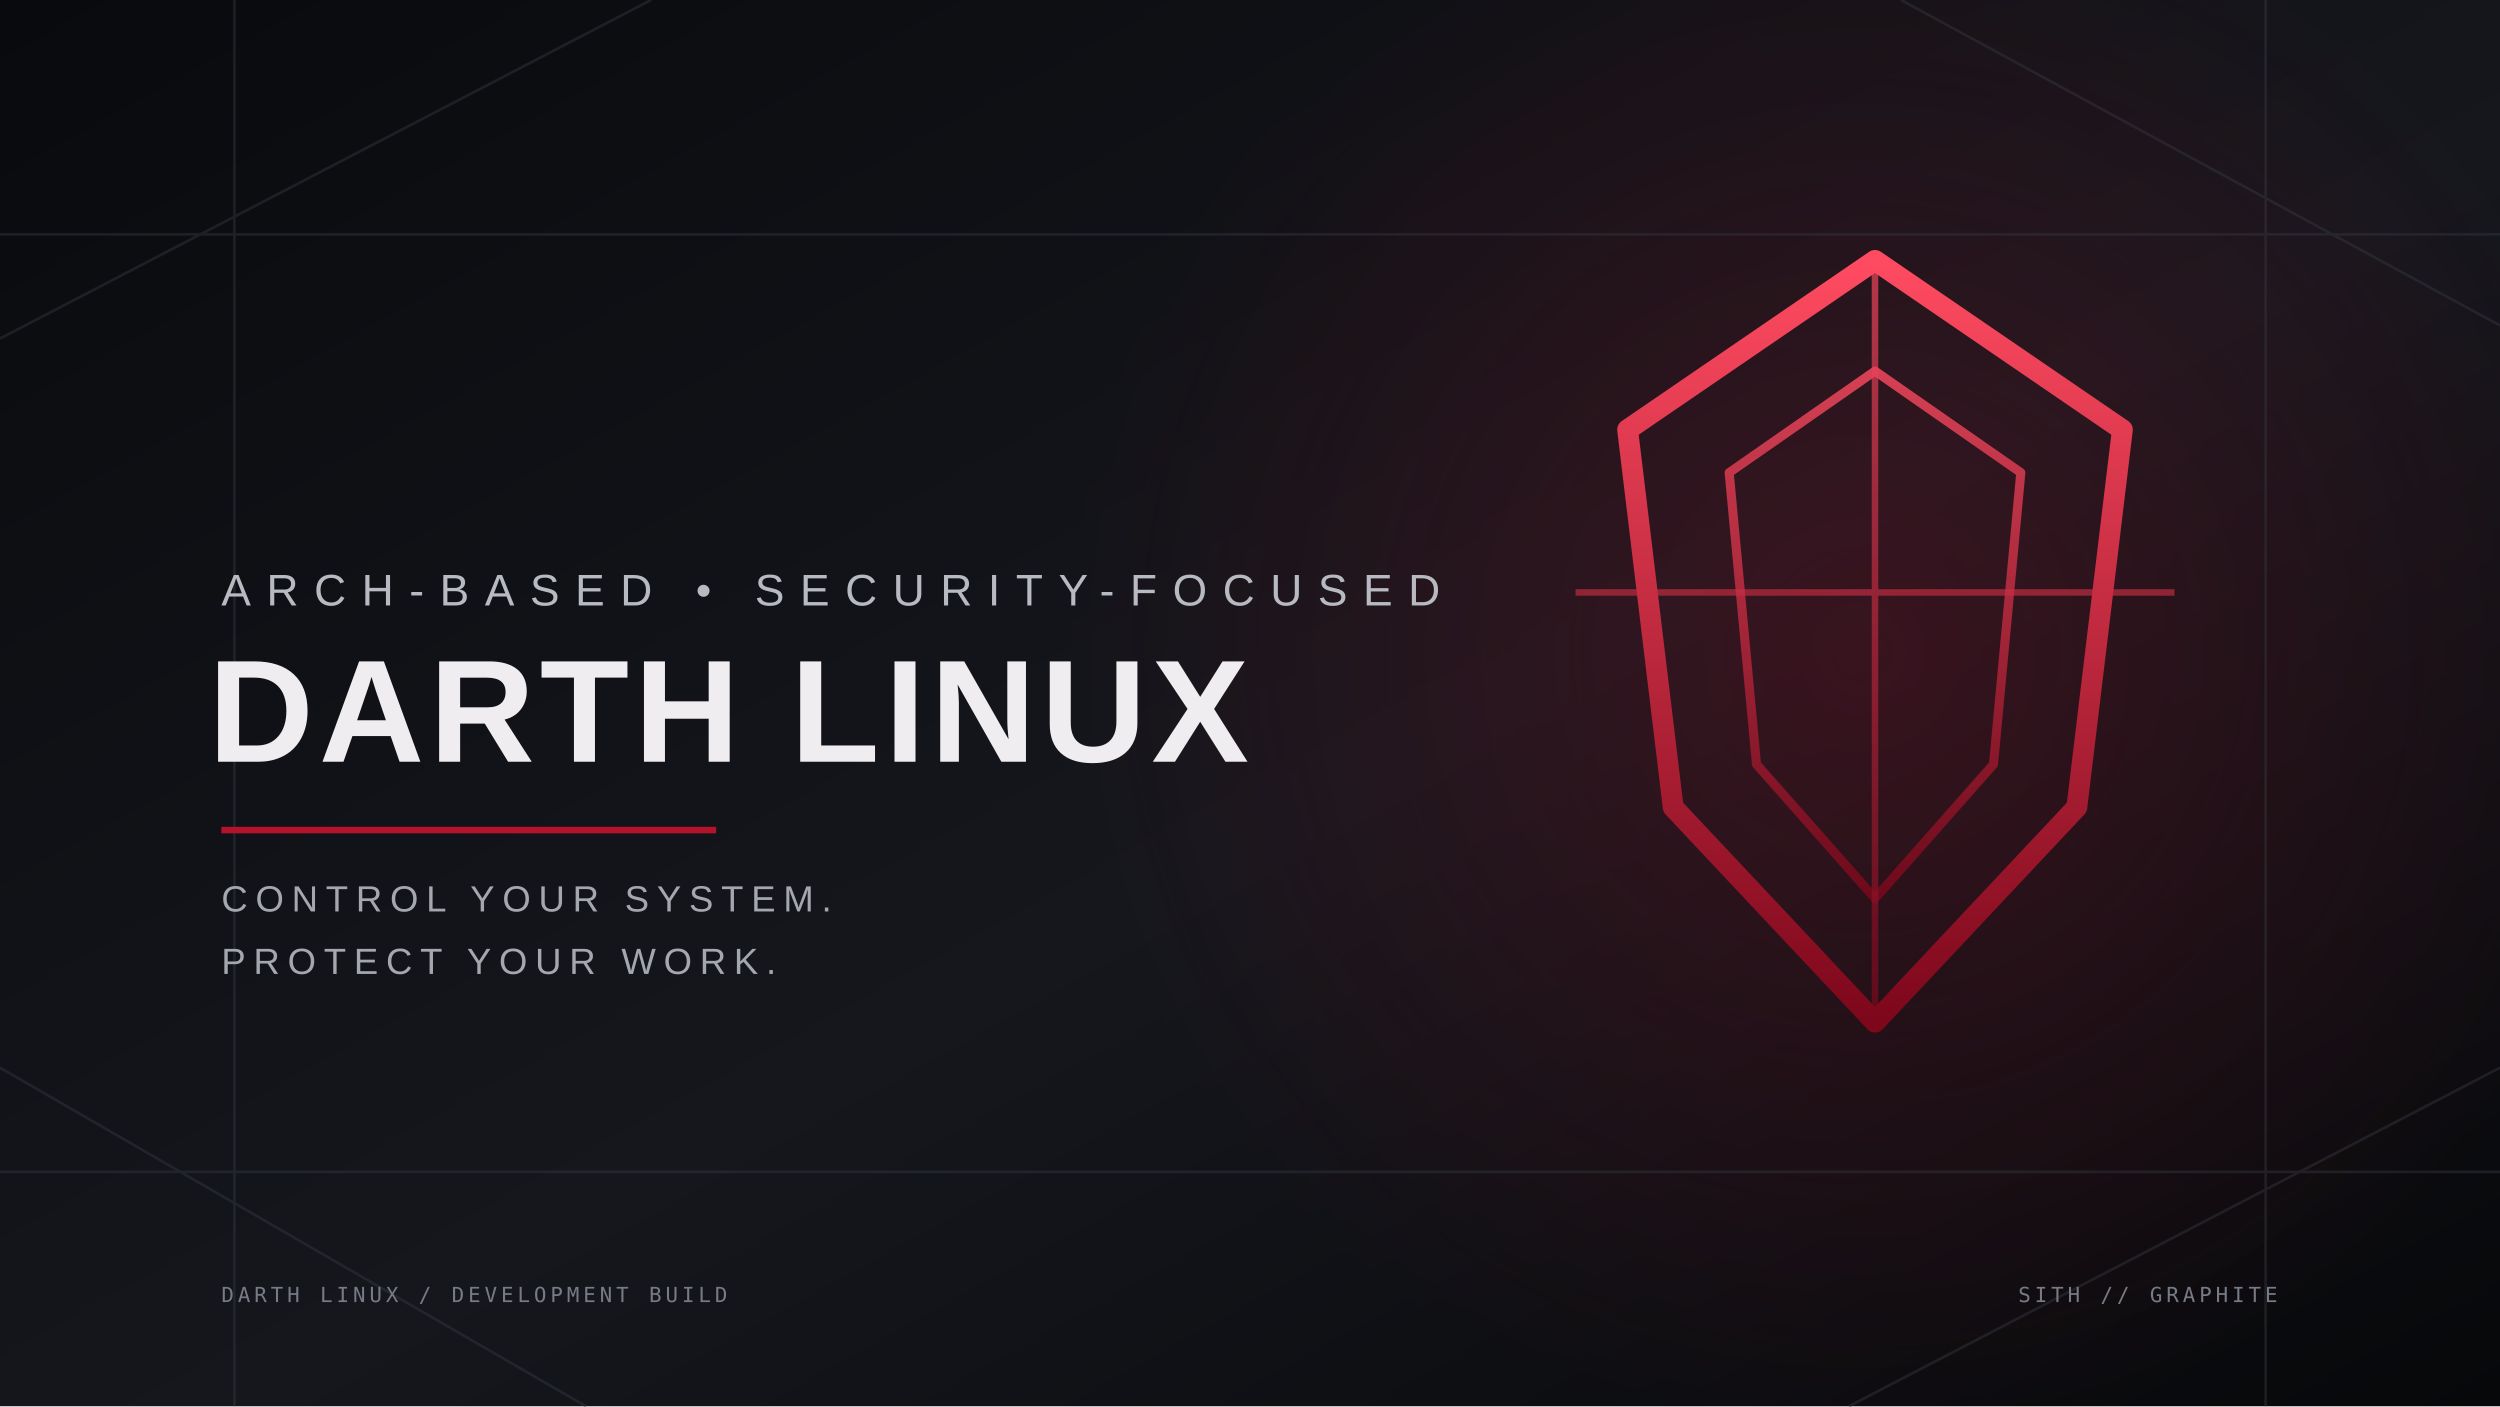
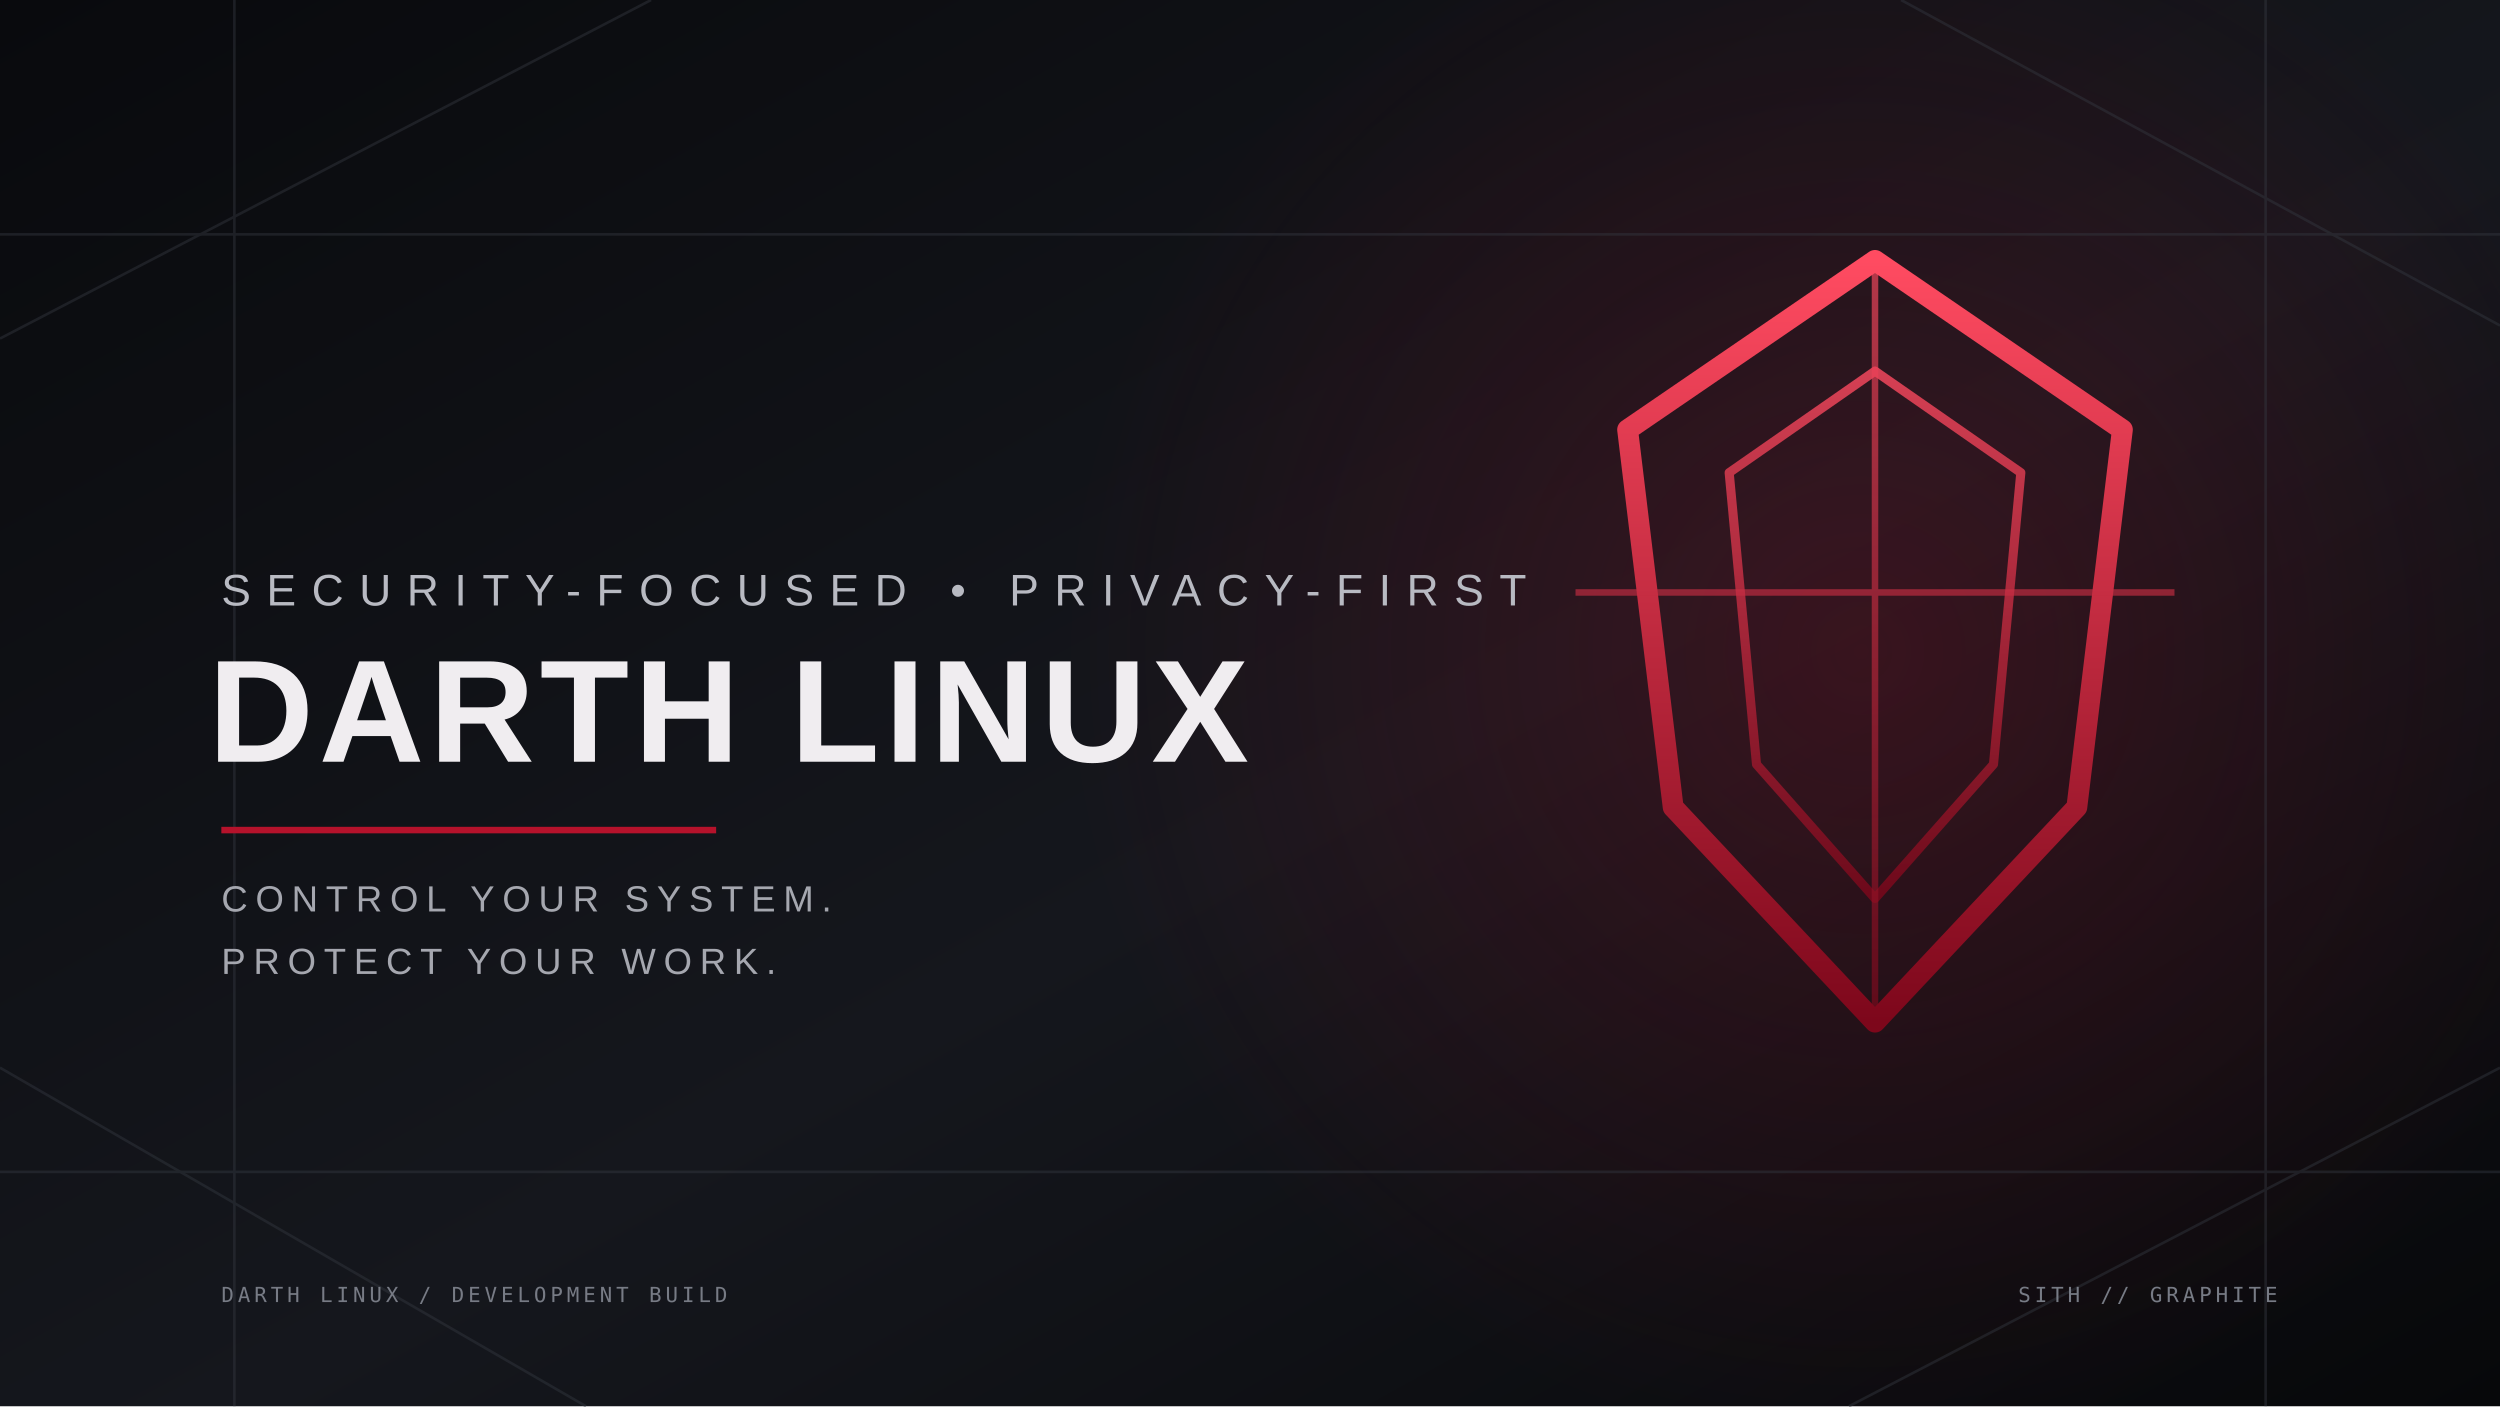
<svg xmlns="http://www.w3.org/2000/svg" width="1920" height="1080" viewBox="0 0 1920 1080">
  <defs>
    <linearGradient id="bg" x2="1" y2="1">
      <stop stop-color="#090a0d" />
      <stop offset=".55" stop-color="#15171d" />
      <stop offset="1" stop-color="#07080a" />
    </linearGradient>
    <radialGradient id="glow">
      <stop stop-color="#8f1026" stop-opacity=".30" />
      <stop offset="1" stop-color="#8f1026" stop-opacity="0" />
    </radialGradient>
    <linearGradient id="blade" x2="0" y2="1">
      <stop stop-color="#ff4b61" />
      <stop offset="1" stop-color="#7d071b" />
    </linearGradient>
  </defs>
  <rect width="1920" height="1080" fill="url(#bg)" />
  <circle cx="1430" cy="500" r="620" fill="url(#glow)" />
  <g fill="none" stroke="#343840" stroke-width="2" opacity=".45">
    <path d="M0 180H1920M0 900H1920M180 0V1080M1740 0V1080" />
    <path d="M0 260L500 0M1420 1080L1920 820M0 820L450 1080M1460 0L1920 250" />
  </g>
  <g transform="translate(1440 500)" fill="none" stroke="url(#blade)" stroke-width="16" stroke-linejoin="round">
    <path d="M0-300L190-170L155 120L0 285L-155 120L-190-170Z" />
    <path d="M0-215L112-137L91 87L0 190L-91 87L-112-137Z" stroke-width="7" opacity=".8" />
    <path d="M-230-45H230M0-300V285" stroke-width="5" opacity=".65" />
  </g>
  <g fill="#f0edf0" font-family="Arial,Helvetica,sans-serif">
-     <text x="170" y="465" font-size="34" letter-spacing="12" fill="#b8bac2">ARCH-BASED • SECURITY-FOCUSED</text>
+     <text x="170" y="465" font-size="34" letter-spacing="12" fill="#b8bac2">SECURITY-FOCUSED • PRIVACY-FIRST</text>
    <text x="160" y="585" font-size="112" font-weight="700" letter-spacing="4">DARTH LINUX</text>
    <rect x="170" y="635" width="380" height="5" fill="#b5122b" />
    <text x="170" y="700" font-size="28" letter-spacing="6" fill="#a5a7af">CONTROL YOUR SYSTEM.</text>
    <text x="170" y="748" font-size="28" letter-spacing="6" fill="#a5a7af">PROTECT YOUR WORK.</text>
  </g>
  <g fill="#777b85" font-family="monospace" font-size="16" letter-spacing="3">
    <text x="170" y="1000">DARTH LINUX / DEVELOPMENT BUILD</text>
    <text x="1550" y="1000">SITH // GRAPHITE</text>
  </g>
</svg>
